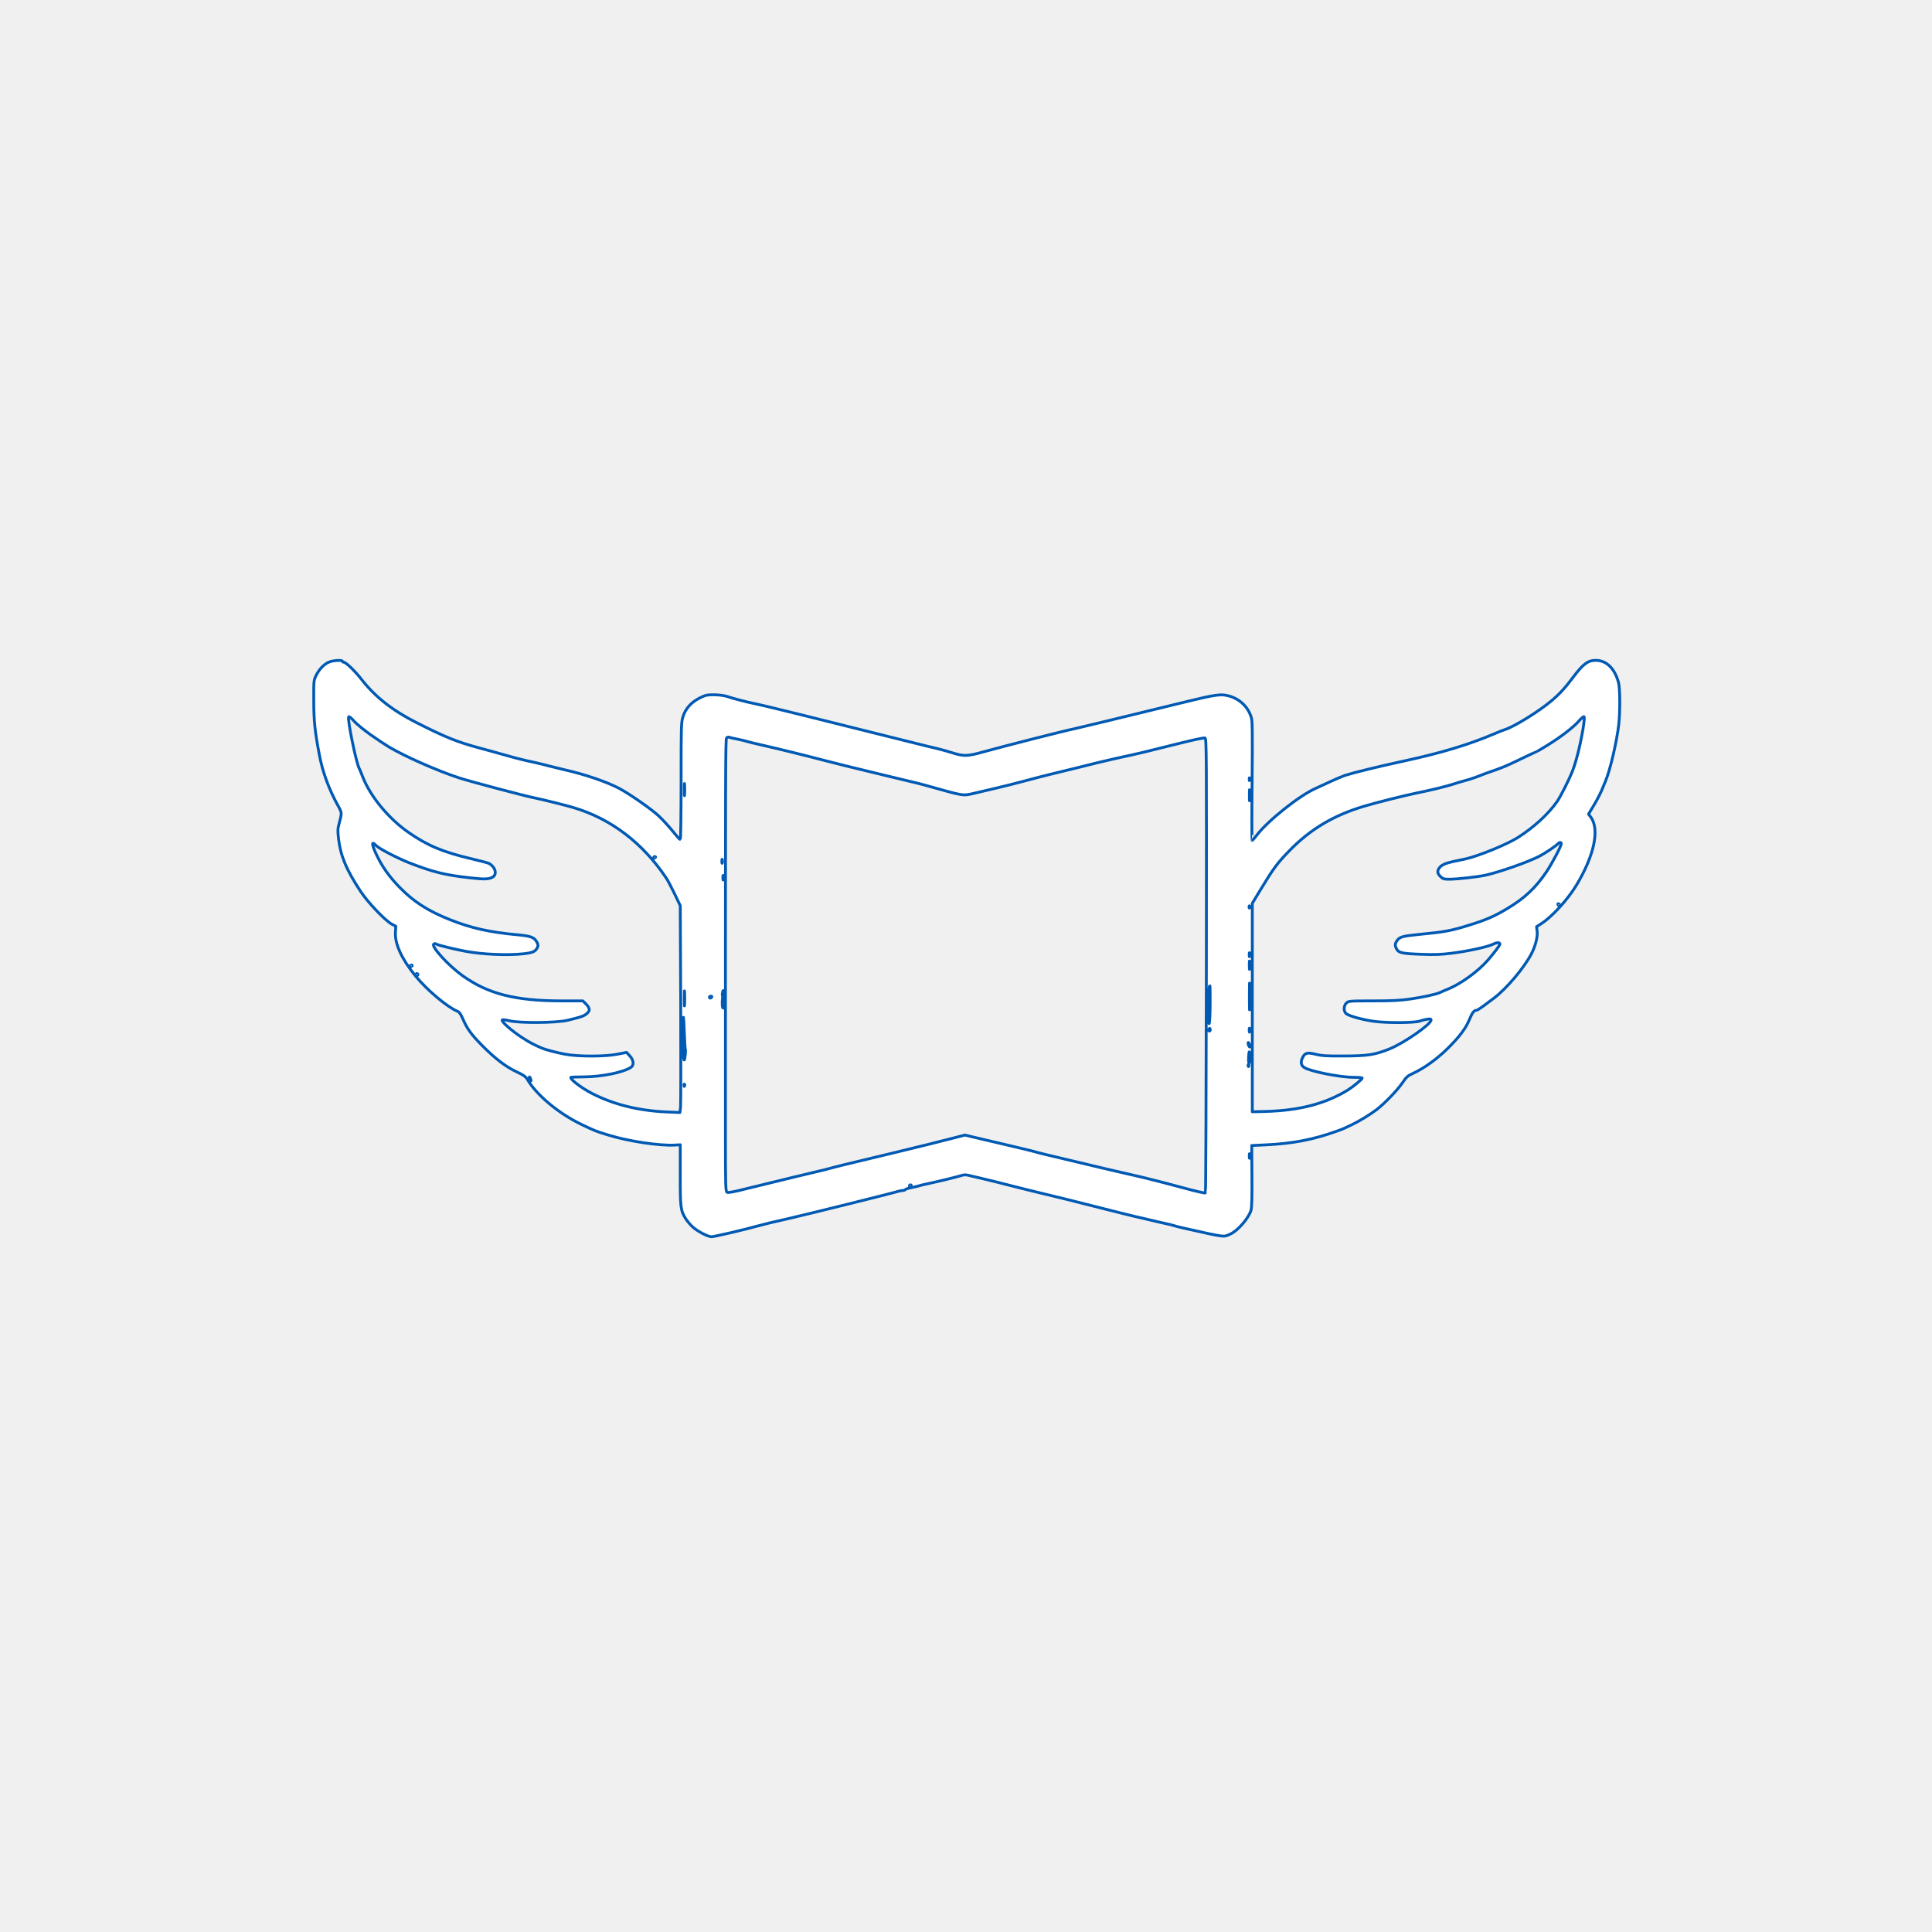
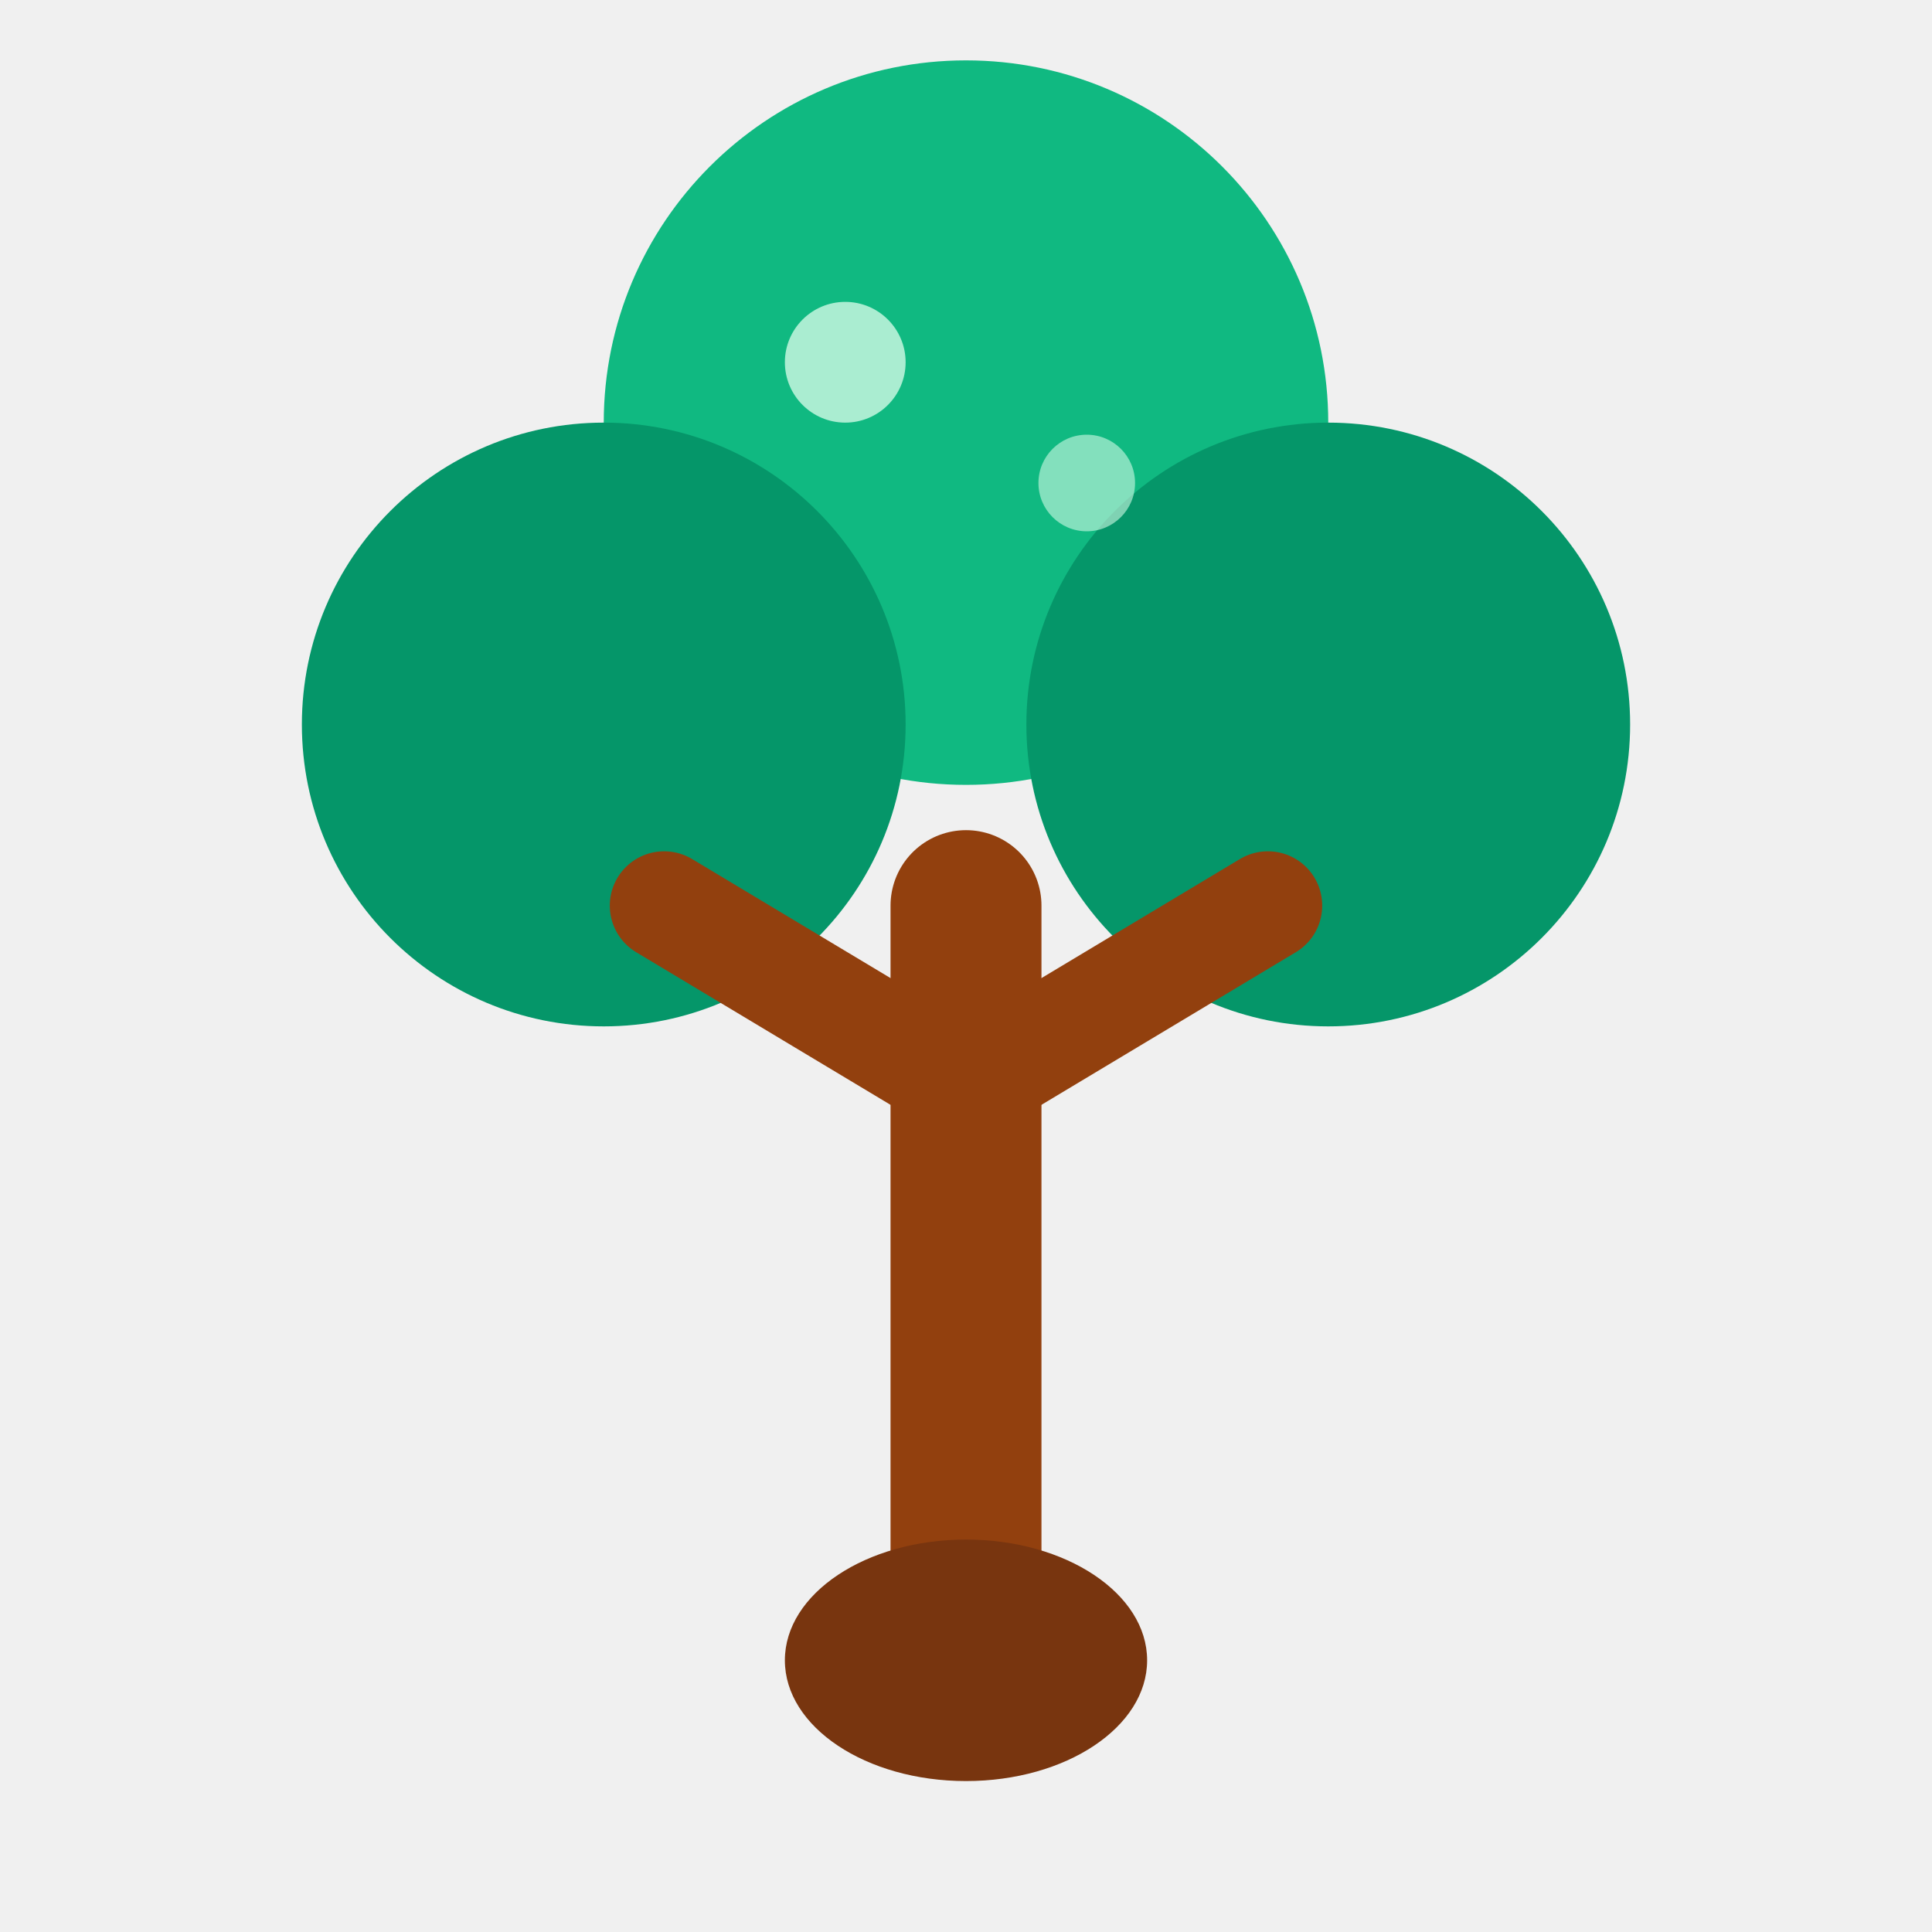
- <svg xmlns="http://www.w3.org/2000/svg" width="64" height="64" viewBox="0 0 2048 2048" preserveAspectRatio="xMidYMid meet">
-   <g transform="translate(0,2048) scale(0.1,-0.1)" fill="#FFFFFF" stroke="#0059B3" stroke-width="30" stroke-linejoin="round" stroke-linecap="round">
-     <path d="M3494 13464 c-54 -19 -110 -76 -143 -144 -26 -54 -26 -58 -25 -265 0 -218 12 -328 59 -575 34 -184 104 -372 202 -548 38 -69 38 -70 8 -181 -16 -57 -16 -76 -6 -165 22 -181 81 -323 232 -553 79 -120 265 -315 335 -351 l40 -21 -4 -60 c-9 -124 65 -286 213 -467 117 -145 336 -329 440 -372 24 -10 37 -27 60 -80 47 -109 92 -170 214 -293 137 -137 247 -220 364 -274 67 -31 90 -48 106 -75 97 -167 337 -367 578 -481 148 -70 133 -65 278 -110 215 -67 548 -117 712 -107 l54 3 0 -315 c-1 -349 3 -383 59 -471 18 -27 51 -66 75 -87 55 -48 159 -102 198 -102 27 0 366 79 492 115 57 16 172 44 330 79 192 44 1100 269 1151 286 17 5 40 10 52 10 11 0 23 4 27 9 3 5 31 15 63 21 31 6 68 15 82 19 14 5 50 14 80 20 111 23 316 73 361 87 36 12 54 13 90 4 24 -6 100 -24 169 -40 69 -16 206 -50 305 -76 99 -25 243 -61 320 -79 140 -33 346 -84 525 -130 181 -47 465 -117 506 -125 23 -5 77 -18 120 -28 44 -11 106 -25 139 -32 33 -7 71 -16 85 -21 14 -5 63 -18 110 -28 452 -101 417 -97 495 -61 77 34 193 170 216 250 9 33 12 134 10 366 l-2 321 148 7 c289 14 504 55 756 146 32 11 66 24 75 29 9 5 44 21 77 36 77 36 194 107 267 162 83 63 222 207 275 286 42 61 55 73 110 98 115 52 262 157 373 269 122 121 190 212 226 302 29 70 49 98 73 98 9 0 41 20 72 43 31 23 83 62 115 86 134 101 320 321 398 471 43 83 68 183 60 241 l-6 45 58 38 c113 75 273 252 363 400 190 314 250 594 154 724 l-24 32 59 98 c32 53 71 129 86 167 16 39 32 79 37 90 48 114 119 420 139 600 15 139 13 378 -3 440 -41 150 -128 235 -241 235 -83 0 -133 -37 -238 -176 -85 -114 -143 -178 -231 -252 -136 -115 -397 -276 -497 -307 -14 -4 -67 -25 -118 -47 -266 -113 -562 -202 -967 -289 -251 -54 -518 -120 -606 -148 -30 -11 -96 -38 -145 -61 -49 -23 -125 -58 -169 -78 -169 -74 -502 -339 -620 -492 -26 -33 -49 -60 -52 -60 -3 0 -4 283 0 629 4 511 3 638 -8 674 -36 120 -134 209 -261 235 -67 15 -140 4 -399 -59 -115 -28 -302 -74 -415 -101 -113 -27 -331 -80 -485 -118 -154 -37 -296 -71 -315 -75 -89 -17 -741 -183 -965 -245 -172 -48 -208 -49 -340 -7 -44 14 -114 33 -155 43 -41 9 -163 39 -270 66 -278 70 -961 240 -1115 278 -71 17 -209 51 -305 75 -96 24 -202 48 -235 55 -78 15 -236 56 -300 78 -30 10 -84 16 -135 17 -77 0 -91 -3 -153 -34 -91 -46 -150 -112 -177 -198 -19 -62 -20 -92 -20 -684 0 -349 -4 -619 -9 -619 -5 0 -41 40 -80 89 -39 49 -107 123 -152 165 -78 72 -308 232 -414 288 -135 71 -360 148 -580 198 -44 10 -116 28 -160 39 -44 12 -109 28 -145 36 -128 27 -207 47 -340 85 -74 21 -193 54 -265 73 -232 63 -351 111 -662 268 -253 128 -437 273 -579 455 -70 90 -167 184 -190 184 -8 0 -14 5 -14 10 0 15 -89 11 -136 -6z m431 -770 c69 -49 158 -108 198 -132 172 -102 512 -252 747 -329 121 -39 697 -192 810 -214 71 -14 328 -78 400 -100 395 -118 728 -370 980 -743 18 -26 59 -104 92 -173 l59 -124 5 -1042 c2 -573 1 -1066 -2 -1096 l-7 -54 -141 6 c-299 13 -564 79 -794 198 -106 55 -222 142 -222 167 0 4 64 7 143 7 187 1 412 47 494 100 36 24 31 76 -11 122 l-34 37 -98 -19 c-129 -26 -413 -26 -549 -1 -88 16 -210 48 -250 65 -95 41 -132 61 -215 115 -106 69 -217 167 -207 183 4 6 30 4 74 -7 106 -27 499 -24 618 4 162 39 186 49 218 84 23 25 16 51 -24 92 l-31 30 -226 0 c-493 1 -779 74 -1051 269 -148 106 -330 306 -304 332 8 8 17 8 31 0 24 -13 198 -55 312 -76 178 -33 446 -44 614 -25 94 11 120 23 141 63 11 22 11 31 -3 58 -26 52 -63 66 -197 79 -303 27 -500 71 -730 163 -228 91 -381 189 -528 340 -108 111 -183 215 -242 338 -57 119 -60 161 -8 106 31 -33 220 -131 348 -182 251 -98 377 -130 645 -160 155 -18 206 -16 245 9 47 31 25 106 -41 143 -12 6 -93 28 -180 48 -308 72 -473 141 -676 283 -210 146 -404 382 -483 587 -15 39 -32 79 -37 89 -34 64 -127 523 -112 547 4 7 25 -9 55 -43 26 -30 105 -95 174 -144z m12855 55 c-30 -176 -74 -350 -114 -450 -37 -92 -124 -264 -159 -314 -92 -133 -249 -277 -420 -385 -116 -73 -419 -196 -552 -225 -39 -8 -100 -21 -137 -29 -78 -17 -121 -37 -142 -68 -23 -33 -20 -56 13 -89 27 -26 35 -29 98 -29 88 1 298 24 386 44 146 33 442 137 562 198 59 30 170 104 199 133 18 19 36 19 36 1 0 -25 -97 -208 -157 -298 -113 -167 -230 -278 -410 -386 -136 -83 -231 -124 -413 -180 -186 -58 -253 -71 -525 -97 -179 -18 -207 -26 -235 -65 -24 -34 -25 -52 -5 -90 21 -41 59 -49 265 -56 137 -5 205 -3 315 11 173 21 386 68 442 96 39 20 73 21 73 1 0 -12 -64 -97 -130 -172 -100 -115 -280 -246 -412 -301 -40 -16 -82 -34 -93 -40 -40 -19 -183 -50 -315 -69 -106 -15 -191 -20 -394 -20 -253 0 -260 -1 -283 -22 -30 -28 -32 -87 -4 -112 28 -25 167 -64 291 -82 133 -19 433 -18 490 2 22 8 57 17 80 20 32 5 40 3 40 -9 0 -45 -290 -246 -443 -307 -155 -62 -230 -73 -477 -74 -190 -1 -237 2 -302 18 -92 23 -116 16 -142 -39 -21 -45 -15 -79 20 -101 62 -41 378 -104 523 -104 50 0 91 -4 91 -8 0 -13 -99 -94 -156 -129 -238 -145 -516 -216 -874 -225 l-135 -3 0 1105 0 1105 94 155 c132 218 171 270 296 399 225 232 474 380 800 476 124 37 419 111 535 135 169 34 319 71 399 96 41 14 101 31 134 40 51 13 123 38 212 74 11 4 43 15 70 25 28 9 59 20 70 25 11 4 38 15 60 23 22 8 106 47 186 86 81 39 150 71 153 71 3 0 54 30 113 66 148 91 284 196 340 261 27 31 50 50 55 45 5 -5 0 -60 -12 -133z m-8960 -105 c41 -8 86 -19 100 -24 14 -5 88 -23 165 -40 159 -36 472 -113 650 -160 66 -17 167 -43 225 -57 58 -14 236 -57 395 -96 160 -38 315 -76 345 -83 30 -7 89 -22 130 -34 380 -107 374 -105 467 -86 84 19 386 90 443 106 19 5 73 19 120 31 47 12 117 31 155 41 39 10 162 41 275 68 113 27 257 63 320 79 63 15 171 41 240 56 240 52 273 60 660 157 139 35 253 59 263 55 17 -6 17 -115 15 -2411 -2 -1322 -6 -2408 -10 -2412 -4 -4 -101 18 -215 49 -252 68 -457 120 -578 146 -49 11 -178 41 -285 66 -217 52 -276 66 -500 119 -85 20 -177 42 -205 50 -54 16 -114 30 -415 101 -107 25 -230 54 -273 64 l-78 19 -112 -29 c-62 -16 -186 -47 -277 -70 -91 -22 -255 -62 -365 -89 -110 -27 -288 -70 -395 -95 -107 -25 -215 -52 -240 -59 -25 -7 -67 -18 -95 -25 -72 -16 -607 -146 -830 -201 -133 -34 -195 -45 -207 -39 -17 9 -18 51 -18 667 0 3826 0 4136 12 4149 6 8 18 11 27 8 9 -4 50 -13 91 -21z m5427 -436 c-3 -7 -5 -2 -5 12 0 14 2 19 5 13 2 -7 2 -19 0 -25z m-5990 -150 c-2 -29 -3 -6 -3 52 0 58 1 81 3 53 2 -29 2 -77 0 -105z m5990 -55 c-2 -27 -3 -5 -3 47 0 52 1 74 3 48 2 -27 2 -69 0 -95z m-6297 -607 c0 -3 -4 -8 -10 -11 -5 -3 -10 -1 -10 4 0 6 5 11 10 11 6 0 10 -2 10 -4z m707 -63 c-3 -10 -5 -2 -5 17 0 19 2 27 5 18 2 -10 2 -26 0 -35z m10 -175 c-2 -13 -4 -5 -4 17 -1 22 1 32 4 23 2 -10 2 -28 0 -40z m8863 -268 c0 -5 -2 -10 -4 -10 -3 0 -8 5 -11 10 -3 6 -1 10 4 10 6 0 11 -4 11 -10z m-3283 -32 c-3 -8 -6 -5 -6 6 -1 11 2 17 5 13 3 -3 4 -12 1 -19z m0 -515 c-3 -10 -5 -2 -5 17 0 19 2 27 5 18 2 -10 2 -26 0 -35z m0 -130 c-2 -21 -4 -4 -4 37 0 41 2 58 4 38 2 -21 2 -55 0 -75z m-8877 33 c0 -3 -4 -8 -10 -11 -5 -3 -10 -1 -10 4 0 6 5 11 10 11 6 0 10 -2 10 -4z m60 -96 c0 -5 -2 -10 -4 -10 -3 0 -8 5 -11 10 -3 6 -1 10 4 10 6 0 11 -4 11 -10z m8817 -347 c-1 -65 -3 -14 -3 112 0 127 2 180 3 118 2 -62 2 -165 0 -230z m-419 50 c0 -98 -4 -196 -8 -218 -6 -26 -8 31 -8 160 1 181 4 235 13 235 2 0 4 -80 3 -177z m-5571 -20 c-2 -37 -3 -9 -3 62 0 72 1 102 3 68 2 -34 2 -93 0 -130z m413 117 c0 -16 -4 -30 -8 -30 -5 0 -7 14 -4 30 2 17 6 30 8 30 2 0 4 -13 4 -30z m-125 -40 c-3 -5 -10 -10 -16 -10 -5 0 -9 5 -9 10 0 6 7 10 16 10 8 0 12 -4 9 -10z m124 -67 c0 -45 -3 -60 -8 -43 -4 14 -6 41 -5 60 3 50 3 50 9 50 3 0 5 -30 4 -67z m-415 -311 c3 -89 8 -167 11 -172 3 -5 2 -34 -1 -64 -13 -113 -23 -39 -24 181 0 125 2 225 4 222 2 -2 7 -77 10 -167z m5993 11 c-3 -10 -5 -2 -5 17 0 19 2 27 5 18 2 -10 2 -26 0 -35z m-421 10 c-10 -10 -19 5 -10 18 6 11 8 11 12 0 2 -7 1 -15 -2 -18z m424 -163 c0 -13 -1 -13 -10 0 -5 8 -10 22 -10 30 0 13 1 13 10 0 5 -8 10 -22 10 -30z m0 -121 c0 -33 -4 -58 -8 -55 -8 5 -9 19 -4 91 4 49 12 24 12 -36z m-13 -91 c-3 -8 -6 -5 -6 6 -1 11 2 17 5 13 3 -3 4 -12 1 -19z m-7608 -153 c0 -5 -4 -3 -9 5 -5 8 -9 22 -9 30 0 16 17 -16 18 -35z m1628 -57 c-3 -8 -6 -5 -6 6 -1 11 2 17 5 13 3 -3 4 -12 1 -19z m5990 -760 c-2 -13 -4 -5 -4 17 -1 22 1 32 4 23 2 -10 2 -28 0 -40z m-3587 -292 c0 -3 -4 -8 -10 -11 -5 -3 -10 -1 -10 4 0 6 5 11 10 11 6 0 10 -2 10 -4z" />
-   </g>
+ <svg xmlns="http://www.w3.org/2000/svg" viewBox="0 0 32 32" fill="none">
+   <circle cx="16" cy="7" r="6" fill="#10b981" />
+   <circle cx="10" cy="12" r="5" fill="#059669" />
+   <circle cx="22" cy="12" r="5" fill="#059669" />
+   <path d="M16 15 v11" stroke="#92400e" stroke-width="2.5" stroke-linecap="round" />
+   <path d="M16 18 l-5-3" stroke="#92400e" stroke-width="1.8" stroke-linecap="round" />
+   <path d="M16 18 l5-3" stroke="#92400e" stroke-width="1.8" stroke-linecap="round" />
+   <ellipse cx="16" cy="27.5" rx="3" ry="2" fill="#78350f" />
+   <circle cx="14" cy="6" r="1" fill="#d1fae5" opacity="0.8" />
+   <circle cx="18" cy="8" r="0.8" fill="#d1fae5" opacity="0.6" />
</svg>
